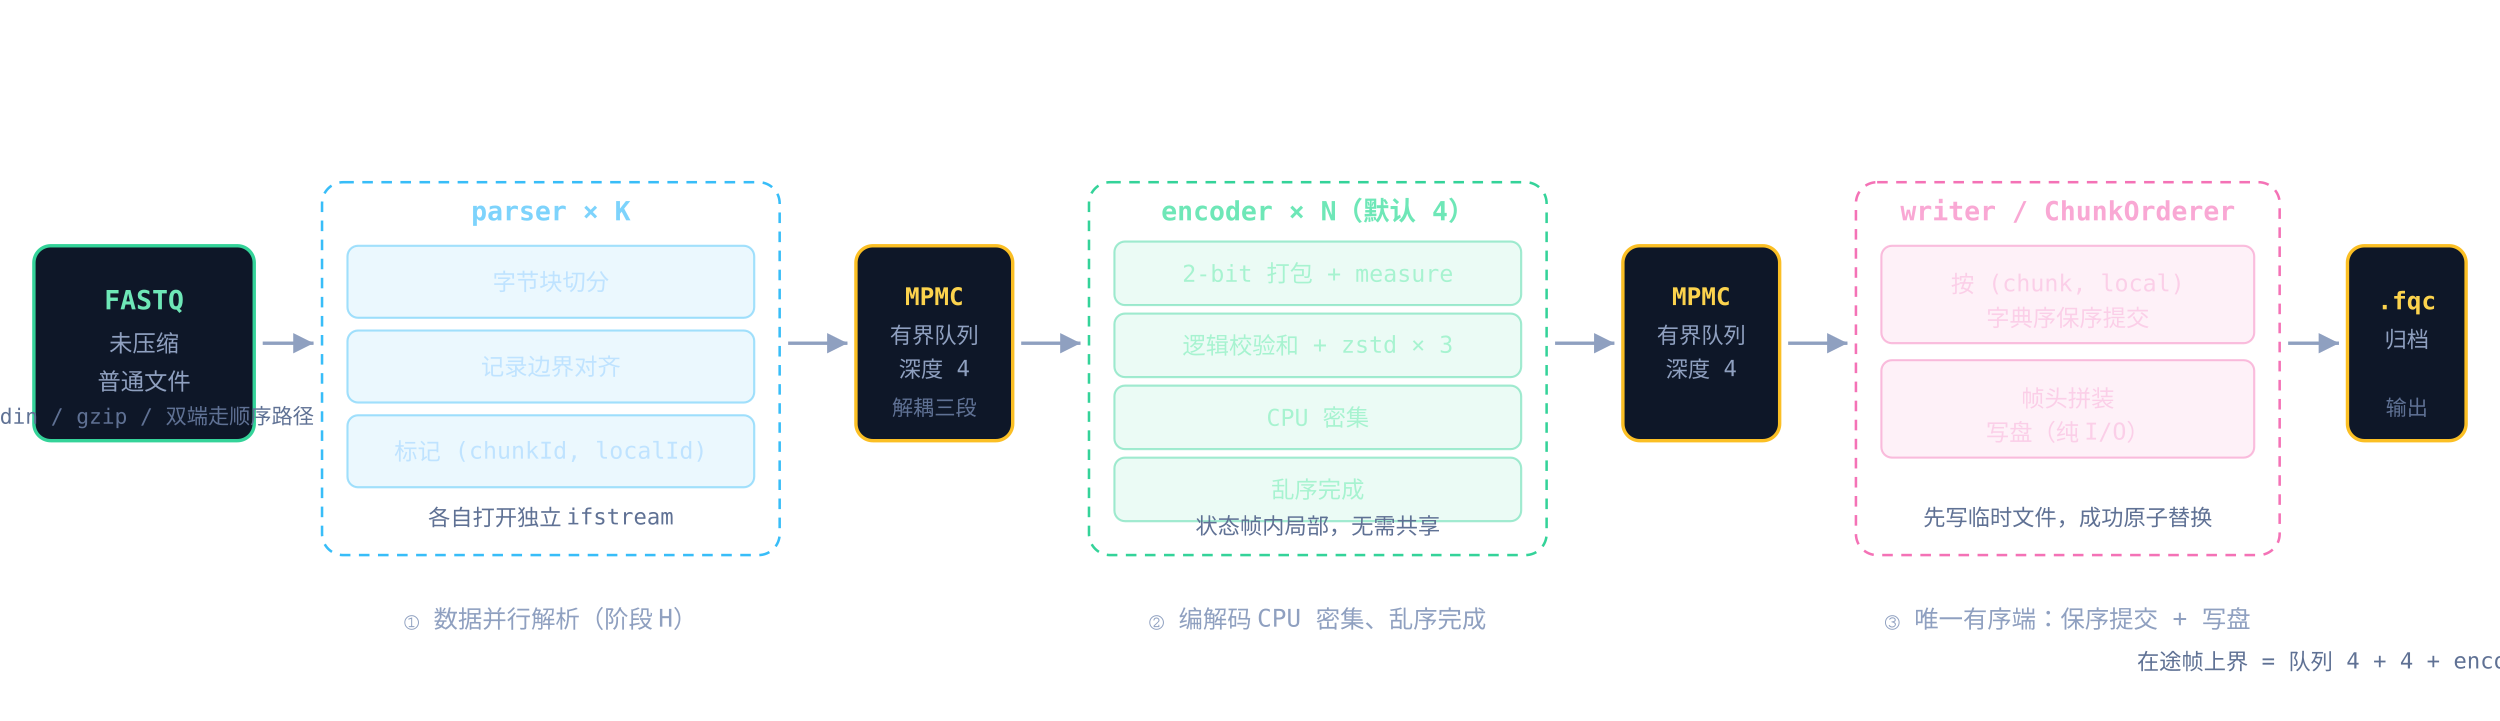
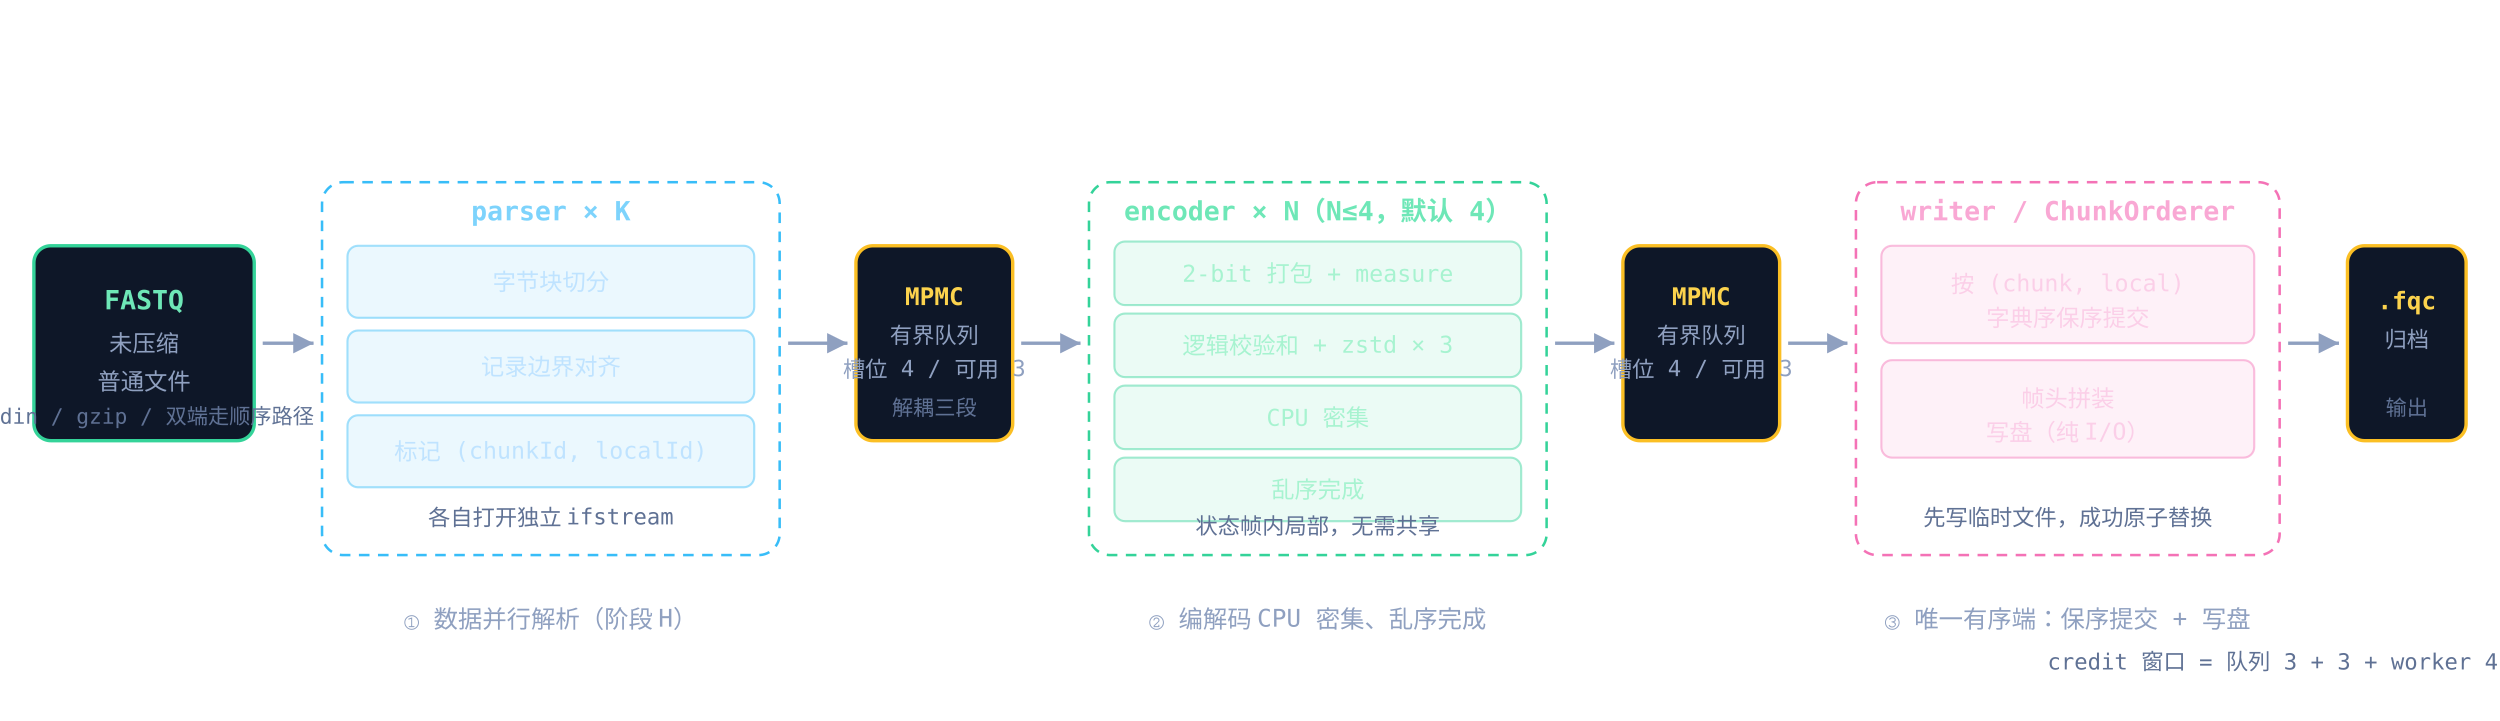
<svg xmlns="http://www.w3.org/2000/svg" viewBox="0 0 1180 340" font-family="ui-monospace, 'SF Mono', 'Cascadia Code', Consolas, monospace">
  <defs>
    <marker id="arrc" markerWidth="8" markerHeight="8" refX="6" refY="3" orient="auto">
      <path d="M0,0 L6,3 L0,6 Z" fill="#8fa0c0" />
    </marker>
  </defs>
  <rect x="16" y="116" width="104" height="92" rx="8" fill="#0e1728" stroke="#34d399" stroke-width="1.6" />
  <text x="68" y="146" text-anchor="middle" fill="#6ee7b7" font-size="12.5" font-weight="700">FASTQ</text>
  <text x="68" y="166" text-anchor="middle" fill="#8fa0c0" font-size="11">未压缩</text>
  <text x="68" y="184" text-anchor="middle" fill="#8fa0c0" font-size="11">普通文件</text>
  <text x="68" y="200" text-anchor="middle" fill="#5f7194" font-size="10">stdin / gzip / 双端走顺序路径</text>
  <line x1="124" y1="162" x2="148" y2="162" stroke="#8fa0c0" stroke-width="1.6" marker-end="url(#arrc)" />
  <rect x="152" y="86" width="216" height="176" rx="10" fill="none" stroke="#38bdf8" stroke-width="1.2" stroke-dasharray="5,4" />
  <text x="260" y="104" text-anchor="middle" fill="#7dd3fc" font-size="12.5" font-weight="700">parser × K</text>
  <rect x="164" y="116" width="192" height="34" rx="5" fill="rgba(56,189,248,0.10)" stroke="rgba(56,189,248,0.45)" />
  <text x="260" y="137" text-anchor="middle" fill="#bfe3ff" font-size="11">字节块切分</text>
  <rect x="164" y="156" width="192" height="34" rx="5" fill="rgba(56,189,248,0.10)" stroke="rgba(56,189,248,0.45)" />
  <text x="260" y="177" text-anchor="middle" fill="#bfe3ff" font-size="11">记录边界对齐</text>
  <rect x="164" y="196" width="192" height="34" rx="5" fill="rgba(56,189,248,0.10)" stroke="rgba(56,189,248,0.45)" />
  <text x="260" y="217" text-anchor="middle" fill="#bfe3ff" font-size="11">标记 (chunkId, localId)</text>
  <text x="260" y="248" text-anchor="middle" fill="#5f7194" font-size="10.5">各自打开独立 ifstream</text>
  <line x1="372" y1="162" x2="400" y2="162" stroke="#8fa0c0" stroke-width="1.6" marker-end="url(#arrc)" />
  <rect x="404" y="116" width="74" height="92" rx="8" fill="#0e1728" stroke="#fbbf24" stroke-width="1.6" />
  <text x="441" y="144" text-anchor="middle" fill="#fcd34d" font-size="11.5" font-weight="700">MPMC</text>
  <text x="441" y="162" text-anchor="middle" fill="#8fa0c0" font-size="10.5">有界队列</text>
-   <text x="441" y="178" text-anchor="middle" fill="#8fa0c0" font-size="10.5">深度 4</text>
+   <text x="441" y="178" text-anchor="middle" fill="#8fa0c0" font-size="10.5">槽位 4 / 可用 3</text>
  <text x="441" y="196" text-anchor="middle" fill="#5f7194" font-size="10">解耦三段</text>
  <line x1="482" y1="162" x2="510" y2="162" stroke="#8fa0c0" stroke-width="1.6" marker-end="url(#arrc)" />
  <rect x="514" y="86" width="216" height="176" rx="10" fill="none" stroke="#34d399" stroke-width="1.2" stroke-dasharray="5,4" />
-   <text x="622" y="104" text-anchor="middle" fill="#6ee7b7" font-size="12.5" font-weight="700">encoder × N（默认 4）</text>
+   <text x="622" y="104" text-anchor="middle" fill="#6ee7b7" font-size="12.5" font-weight="700">encoder × N（N≤4，默认 4）</text>
  <rect x="526" y="114" width="192" height="30" rx="5" fill="rgba(52,211,153,0.10)" stroke="rgba(52,211,153,0.45)" />
  <text x="622" y="133" text-anchor="middle" fill="#a7f3d0" font-size="11">2-bit 打包 + measure</text>
  <rect x="526" y="148" width="192" height="30" rx="5" fill="rgba(52,211,153,0.10)" stroke="rgba(52,211,153,0.45)" />
  <text x="622" y="167" text-anchor="middle" fill="#a7f3d0" font-size="11">逻辑校验和 + zstd × 3</text>
  <rect x="526" y="182" width="192" height="30" rx="5" fill="rgba(52,211,153,0.10)" stroke="rgba(52,211,153,0.45)" />
  <text x="622" y="201" text-anchor="middle" fill="#a7f3d0" font-size="11">CPU 密集</text>
  <rect x="526" y="216" width="192" height="30" rx="5" fill="rgba(52,211,153,0.10)" stroke="rgba(52,211,153,0.45)" />
  <text x="622" y="235" text-anchor="middle" fill="#a7f3d0" font-size="11">乱序完成</text>
  <text x="622" y="252" text-anchor="middle" fill="#5f7194" font-size="10.5">状态帧内局部，无需共享</text>
  <line x1="734" y1="162" x2="762" y2="162" stroke="#8fa0c0" stroke-width="1.6" marker-end="url(#arrc)" />
  <rect x="766" y="116" width="74" height="92" rx="8" fill="#0e1728" stroke="#fbbf24" stroke-width="1.6" />
  <text x="803" y="144" text-anchor="middle" fill="#fcd34d" font-size="11.5" font-weight="700">MPMC</text>
  <text x="803" y="162" text-anchor="middle" fill="#8fa0c0" font-size="10.5">有界队列</text>
-   <text x="803" y="178" text-anchor="middle" fill="#8fa0c0" font-size="10.5">深度 4</text>
+   <text x="803" y="178" text-anchor="middle" fill="#8fa0c0" font-size="10.5">槽位 4 / 可用 3</text>
  <line x1="844" y1="162" x2="872" y2="162" stroke="#8fa0c0" stroke-width="1.6" marker-end="url(#arrc)" />
  <rect x="876" y="86" width="200" height="176" rx="10" fill="none" stroke="#f472b6" stroke-width="1.2" stroke-dasharray="5,4" />
  <text x="976" y="104" text-anchor="middle" fill="#f9a8d4" font-size="12.5" font-weight="700">writer / ChunkOrderer</text>
  <rect x="888" y="116" width="176" height="46" rx="5" fill="rgba(244,114,182,0.10)" stroke="rgba(244,114,182,0.45)" />
  <text x="976" y="138" text-anchor="middle" fill="#fbcfe8" font-size="11">按 (chunk, local)</text>
  <text x="976" y="154" text-anchor="middle" fill="#fbcfe8" font-size="11">字典序保序提交</text>
  <rect x="888" y="170" width="176" height="46" rx="5" fill="rgba(244,114,182,0.10)" stroke="rgba(244,114,182,0.45)" />
  <text x="976" y="192" text-anchor="middle" fill="#fbcfe8" font-size="11">帧头拼装</text>
  <text x="976" y="208" text-anchor="middle" fill="#fbcfe8" font-size="11">写盘（纯 I/O）</text>
  <text x="976" y="248" text-anchor="middle" fill="#5f7194" font-size="10.5">先写临时文件，成功原子替换</text>
  <line x1="1080" y1="162" x2="1104" y2="162" stroke="#8fa0c0" stroke-width="1.6" marker-end="url(#arrc)" />
  <rect x="1108" y="116" width="56" height="92" rx="8" fill="#0e1728" stroke="#fbbf24" stroke-width="1.6" />
  <text x="1136" y="146" text-anchor="middle" fill="#fcd34d" font-size="11.5" font-weight="700">.fqc</text>
  <text x="1136" y="164" text-anchor="middle" fill="#8fa0c0" font-size="10.5">归档</text>
  <text x="1136" y="196" text-anchor="middle" fill="#5f7194" font-size="10">输出</text>
  <text x="260" y="296" text-anchor="middle" fill="#8fa0c0" font-size="11.5">① 数据并行解析（阶段 H）</text>
  <text x="622" y="296" text-anchor="middle" fill="#8fa0c0" font-size="11.5">② 编解码 CPU 密集、乱序完成</text>
  <text x="976" y="296" text-anchor="middle" fill="#8fa0c0" font-size="11.5">③ 唯一有序端：保序提交 + 写盘</text>
-   <text x="1136" y="316" text-anchor="middle" fill="#5f7194" font-size="10.5">在途帧上界 = 队列 4 + 4 + encoder 4 ≈ 12 帧</text>
+   <text x="1136" y="316" text-anchor="middle" fill="#5f7194" font-size="10.5">credit 窗口 = 队列 3 + 3 + worker 4 = 10 帧（含 reorder）</text>
</svg>
